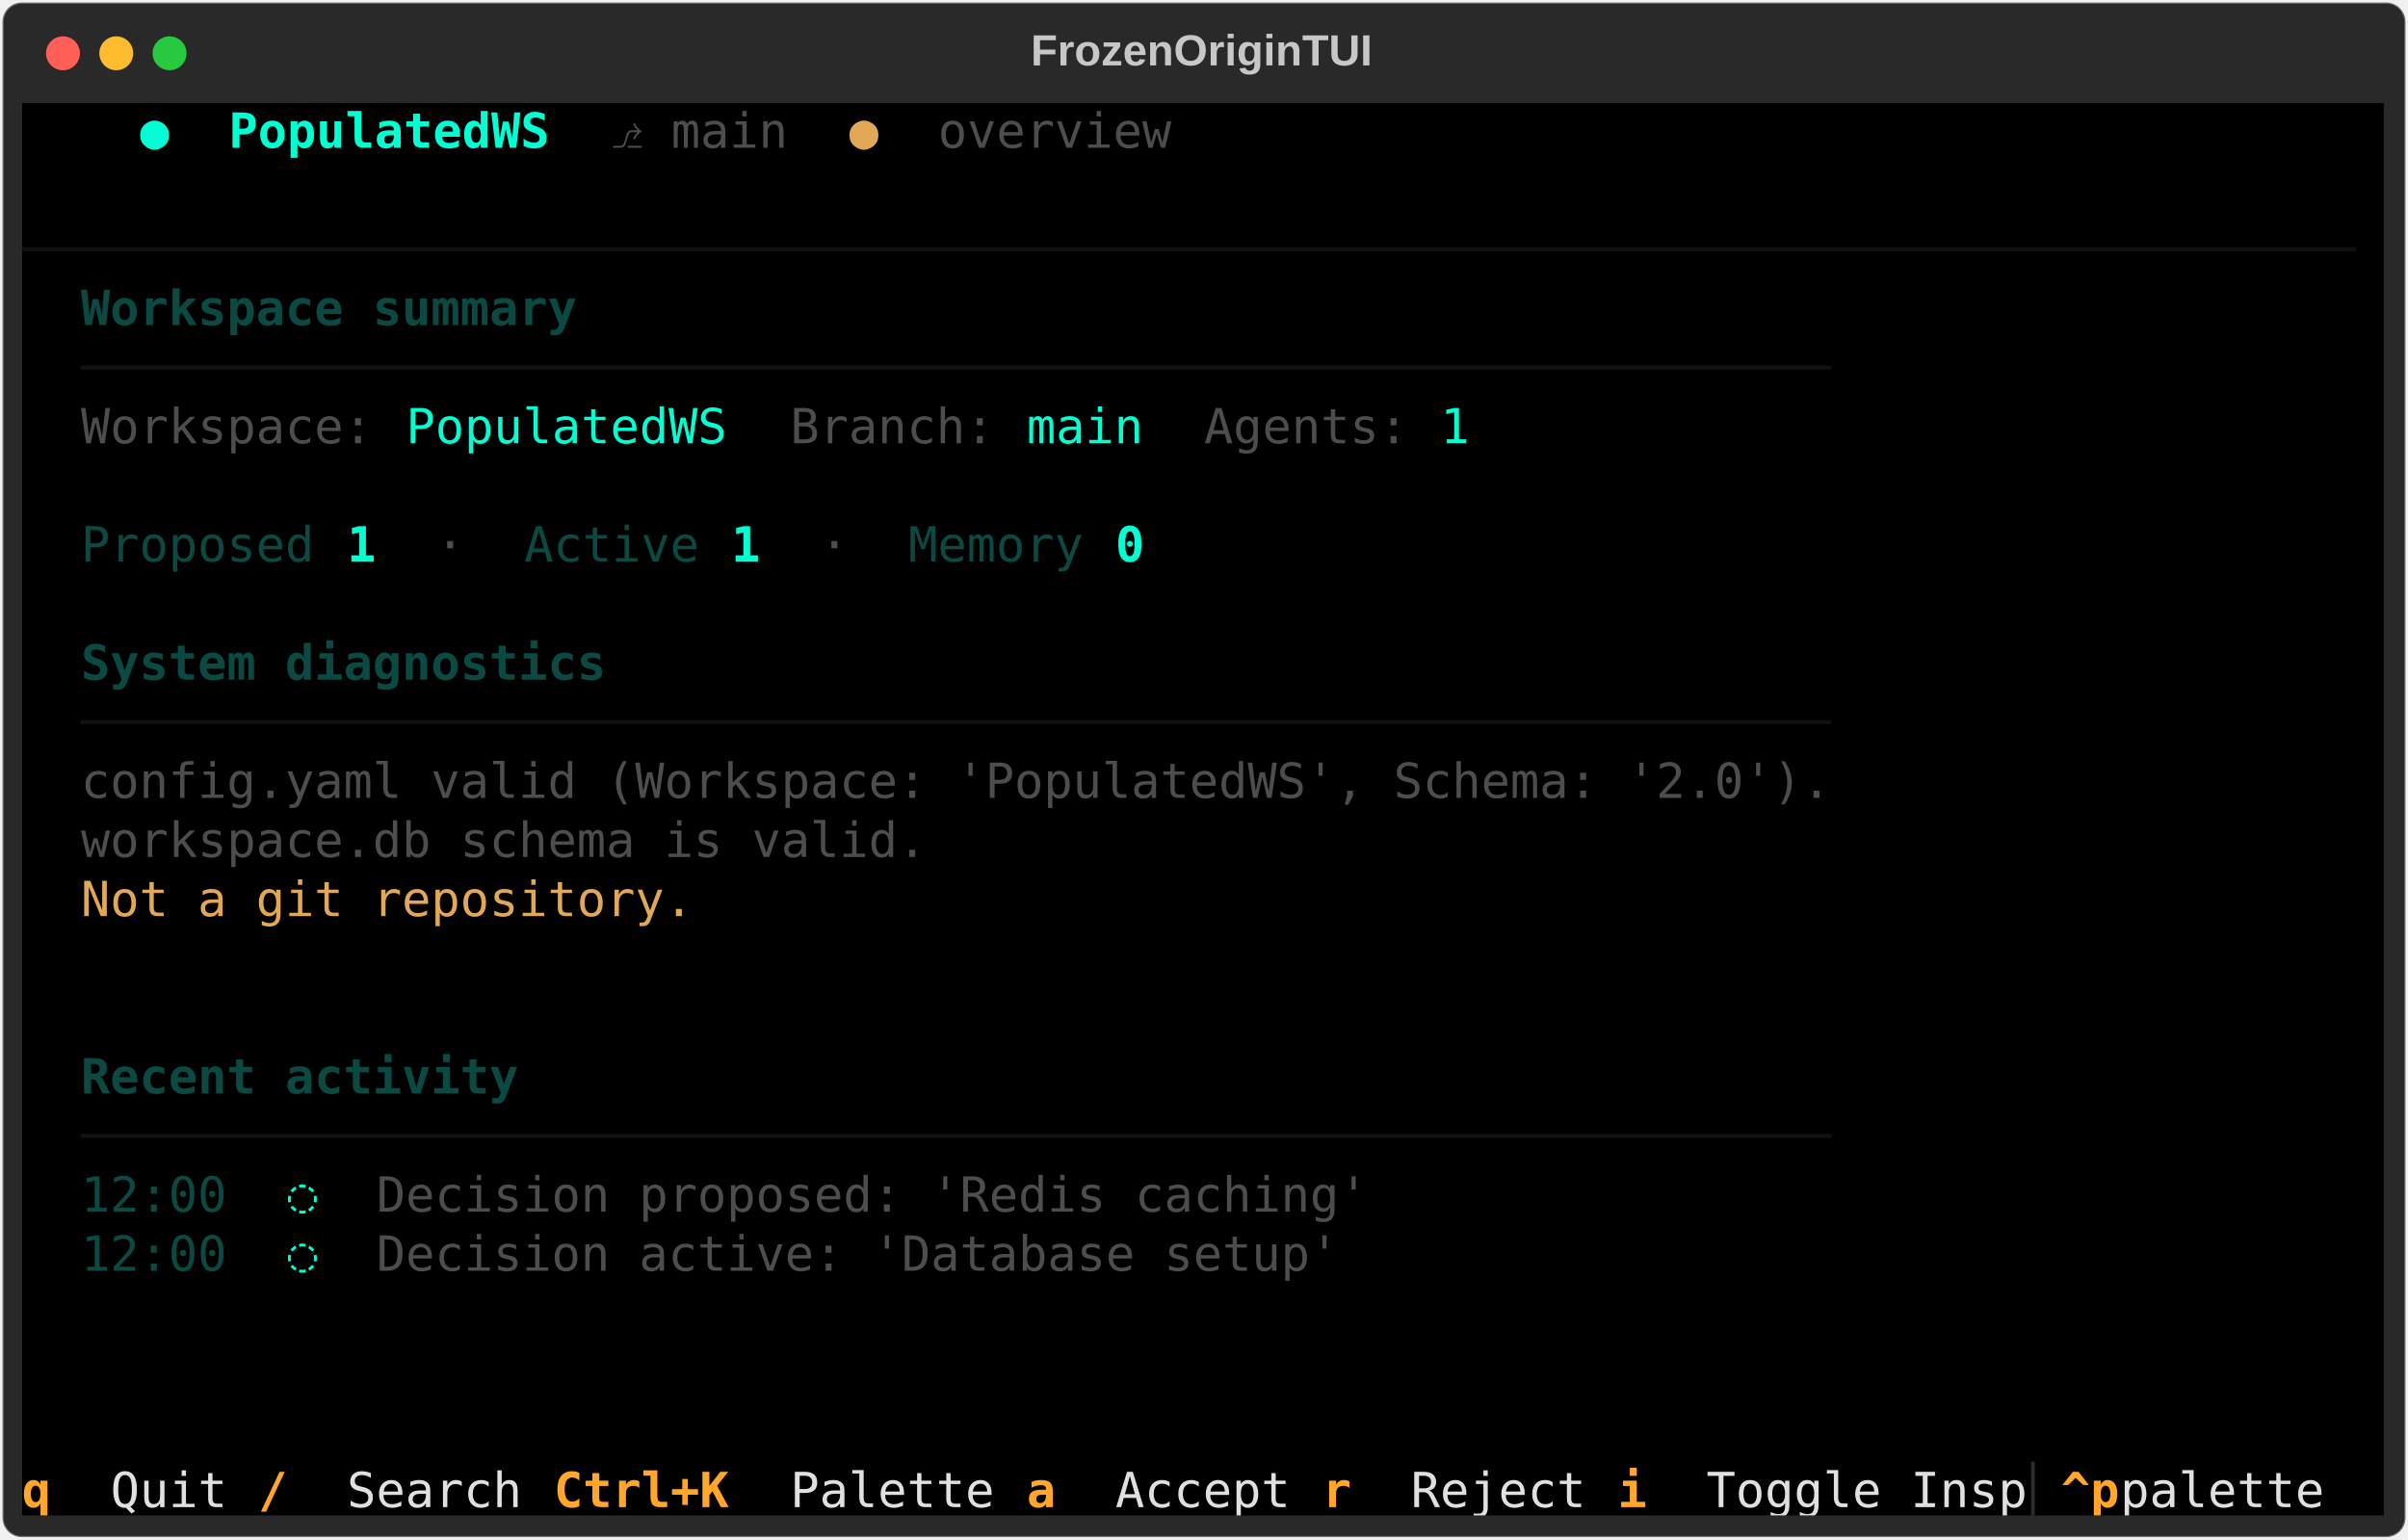
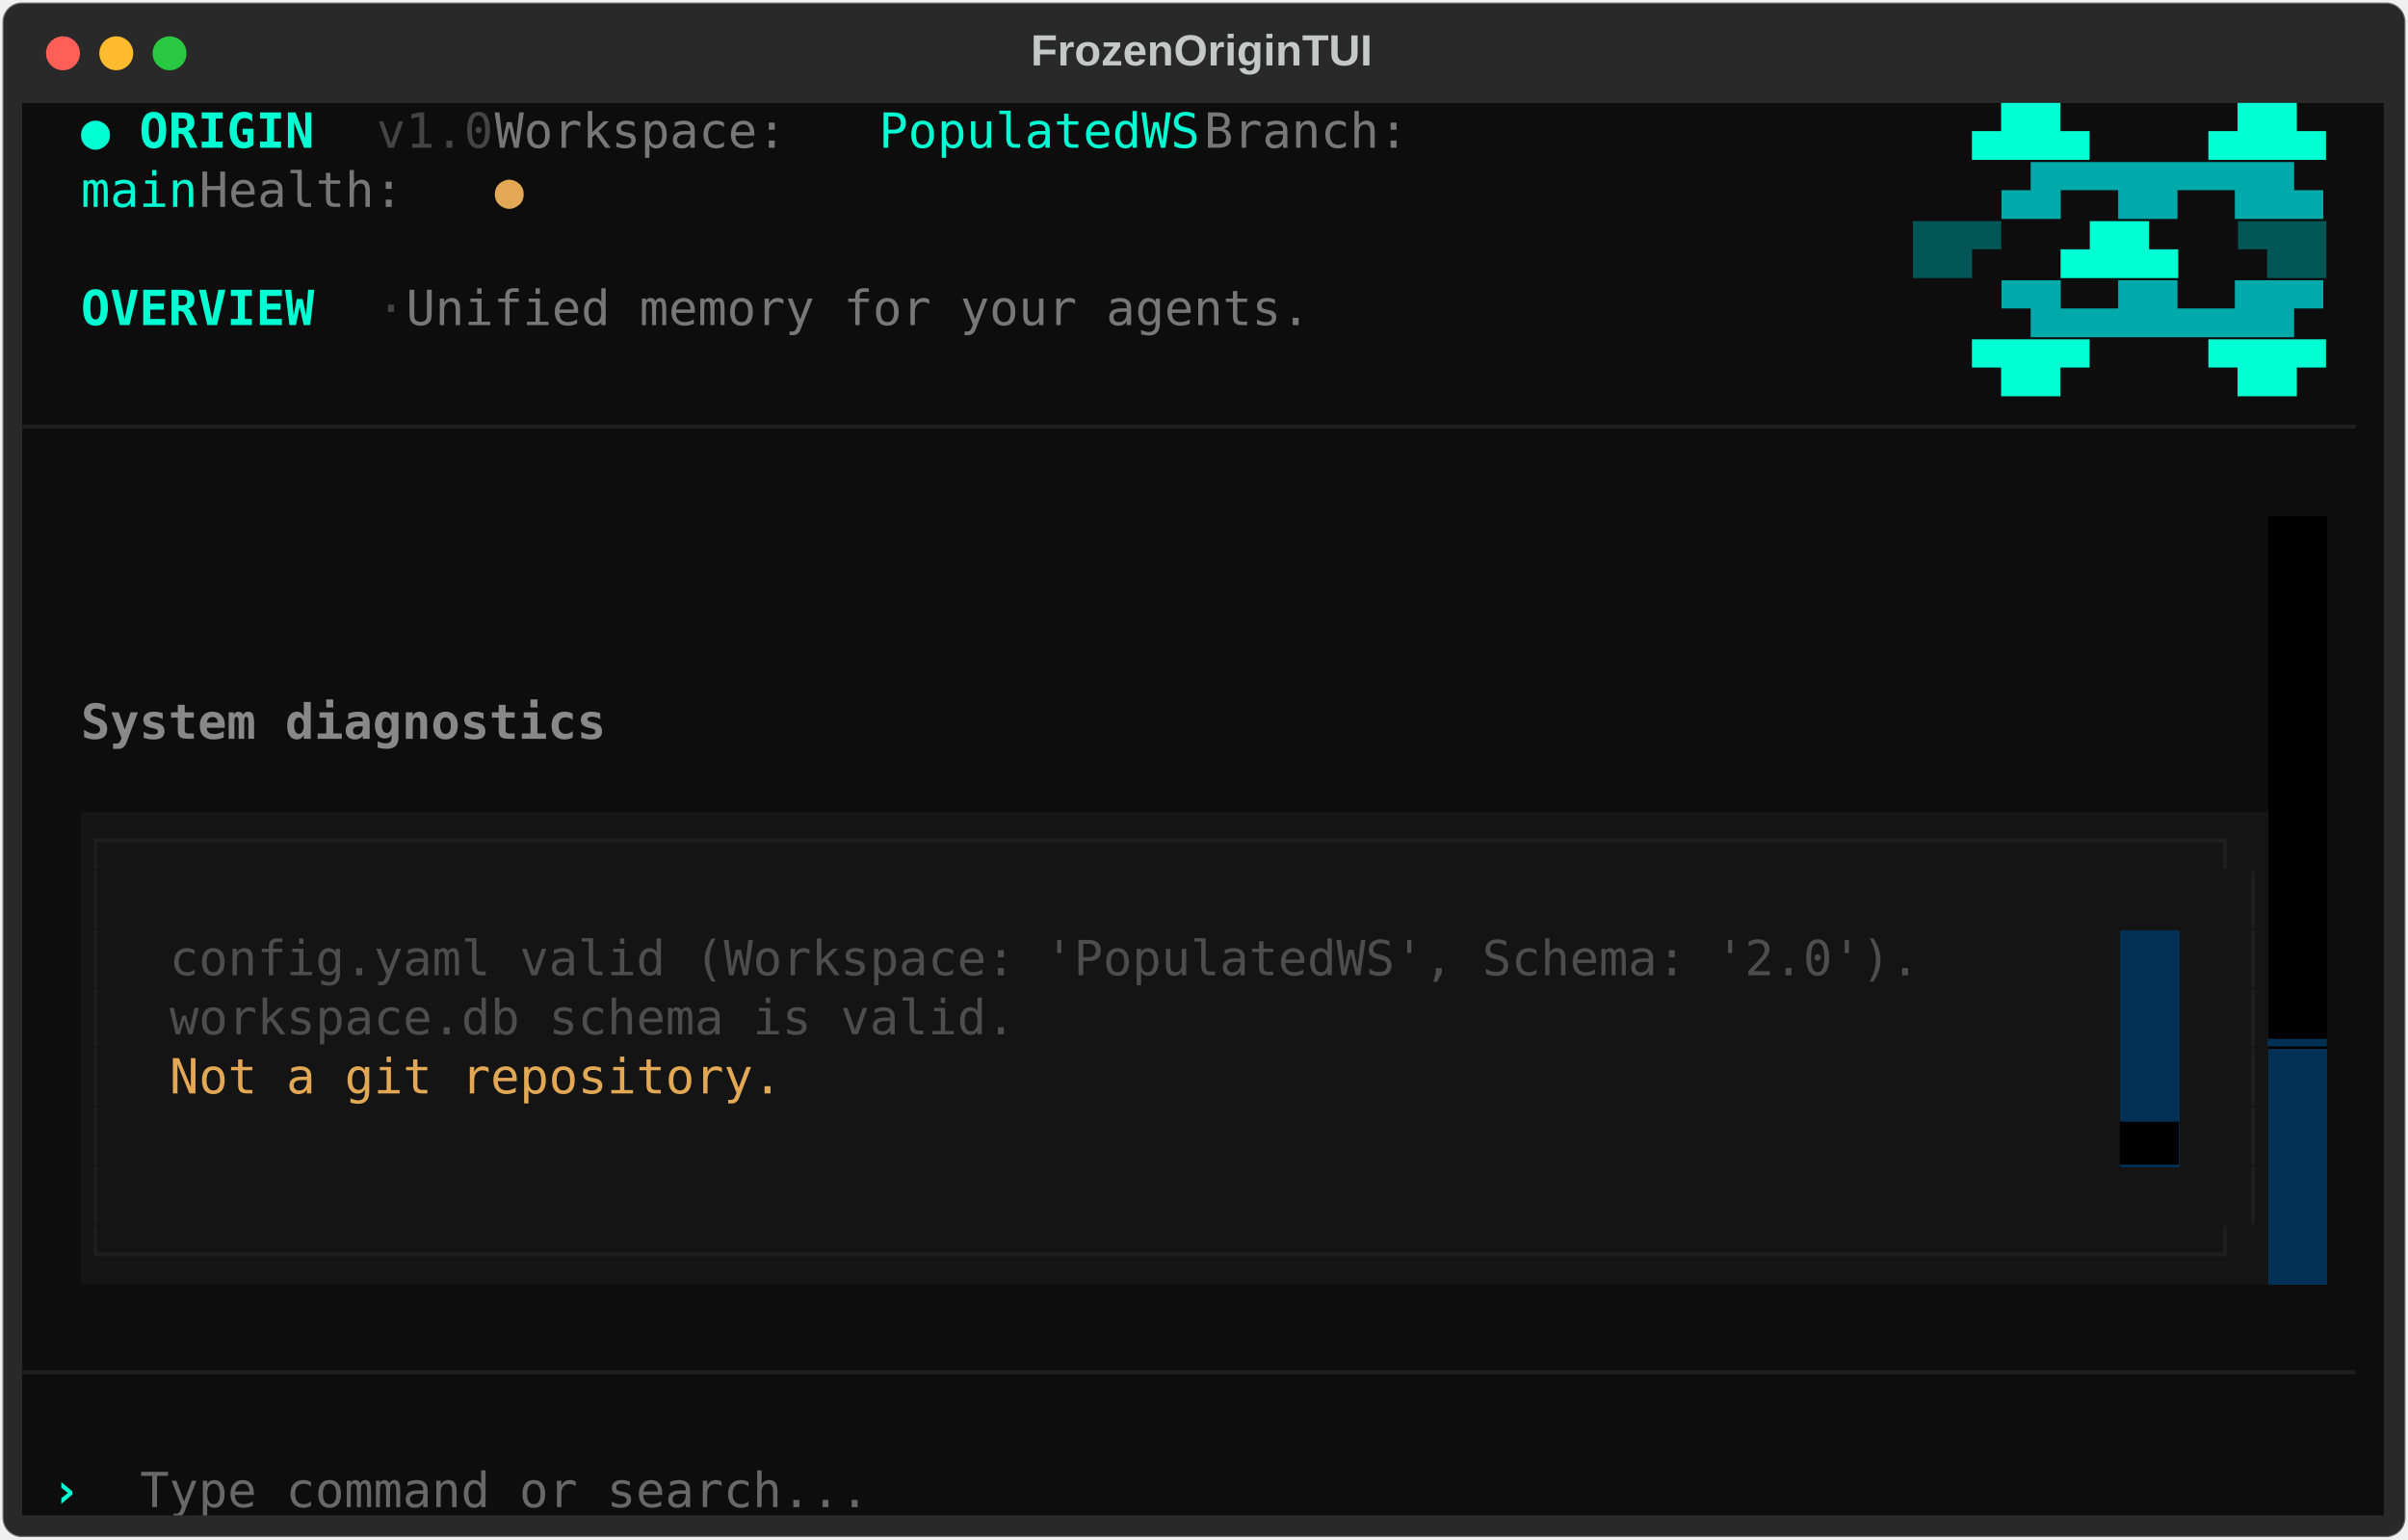
<svg xmlns="http://www.w3.org/2000/svg" class="rich-terminal" viewBox="0 0 994 635.6">
  <style>

    @font-face {
        font-family: "Fira Code";
        src: local("FiraCode-Regular"),
                url("https://cdnjs.cloudflare.com/ajax/libs/firacode/6.2.0/woff2/FiraCode-Regular.woff2") format("woff2"),
                url("https://cdnjs.cloudflare.com/ajax/libs/firacode/6.2.0/woff/FiraCode-Regular.woff") format("woff");
        font-style: normal;
        font-weight: 400;
    }
    @font-face {
        font-family: "Fira Code";
        src: local("FiraCode-Bold"),
                url("https://cdnjs.cloudflare.com/ajax/libs/firacode/6.2.0/woff2/FiraCode-Bold.woff2") format("woff2"),
                url("https://cdnjs.cloudflare.com/ajax/libs/firacode/6.2.0/woff/FiraCode-Bold.woff") format("woff");
        font-style: bold;
        font-weight: 700;
    }

    .terminal-matrix {
        font-family: Fira Code, monospace;
        font-size: 20px;
        line-height: 24.4px;
        font-variant-east-asian: full-width;
    }

    .terminal-title {
        font-size: 18px;
        font-weight: bold;
        font-family: arial;
    }

    .terminal-r1 { fill: #c5c8c6 }
- .terminal-r2 { fill: #4d4d4d }
- .terminal-r3 { fill: #00ffd2;font-weight: bold }
- .terminal-r4 { fill: #e2a855 }
- .terminal-r5 { fill: #111111 }
- .terminal-r6 { fill: #0a4a42;font-weight: bold }
- .terminal-r7 { fill: #e0e0e0 }
- .terminal-r8 { fill: #00ffd2 }
- .terminal-r9 { fill: #0a4a42 }
- .terminal-r10 { fill: #ffa62b;font-weight: bold }
- .terminal-r11 { fill: #2c2c2c }
+ .terminal-r2 { fill: #00ffd2;font-weight: bold }
+ .terminal-r3 { fill: #777777 }
+ .terminal-r4 { fill: #444444 }
+ .terminal-r5 { fill: #00ffd2 }
+ .terminal-r6 { fill: #e2a855 }
+ .terminal-r7 { fill: #00aaaa }
+ .terminal-r8 { fill: #005555 }
+ .terminal-r9 { fill: #1e1e1e }
+ .terminal-r10 { fill: #c0c0c0 }
+ .terminal-r11 { fill: #e0e0e0 }
+ .terminal-r12 { fill: #888888;font-weight: bold }
+ .terminal-r13 { fill: #4d4d4d }
+ .terminal-r14 { fill: #141414 }
+ .terminal-r15 { fill: #003054 }
+ .terminal-r16 { fill: #0d0d0d }
+ .terminal-r17 { fill: #000000 }
+ .terminal-r18 { fill: #686868 }
+ .terminal-r19 { fill: #ffffff }
    </style>
  <defs>
    <clipPath id="terminal-clip-terminal">
      <rect x="0" y="0" width="975.0" height="584.6" />
    </clipPath>
    <clipPath id="terminal-line-0">
      <rect x="0" y="1.5" width="976" height="24.65" />
    </clipPath>
    <clipPath id="terminal-line-1">
      <rect x="0" y="25.9" width="976" height="24.65" />
    </clipPath>
    <clipPath id="terminal-line-2">
      <rect x="0" y="50.3" width="976" height="24.65" />
    </clipPath>
    <clipPath id="terminal-line-3">
      <rect x="0" y="74.7" width="976" height="24.65" />
    </clipPath>
    <clipPath id="terminal-line-4">
      <rect x="0" y="99.1" width="976" height="24.65" />
    </clipPath>
    <clipPath id="terminal-line-5">
      <rect x="0" y="123.5" width="976" height="24.65" />
    </clipPath>
    <clipPath id="terminal-line-6">
      <rect x="0" y="147.9" width="976" height="24.65" />
    </clipPath>
    <clipPath id="terminal-line-7">
      <rect x="0" y="172.3" width="976" height="24.65" />
    </clipPath>
    <clipPath id="terminal-line-8">
      <rect x="0" y="196.7" width="976" height="24.65" />
    </clipPath>
    <clipPath id="terminal-line-9">
      <rect x="0" y="221.1" width="976" height="24.65" />
    </clipPath>
    <clipPath id="terminal-line-10">
      <rect x="0" y="245.5" width="976" height="24.65" />
    </clipPath>
    <clipPath id="terminal-line-11">
      <rect x="0" y="269.9" width="976" height="24.65" />
    </clipPath>
    <clipPath id="terminal-line-12">
      <rect x="0" y="294.3" width="976" height="24.65" />
    </clipPath>
    <clipPath id="terminal-line-13">
      <rect x="0" y="318.7" width="976" height="24.65" />
    </clipPath>
    <clipPath id="terminal-line-14">
      <rect x="0" y="343.1" width="976" height="24.65" />
    </clipPath>
    <clipPath id="terminal-line-15">
      <rect x="0" y="367.5" width="976" height="24.65" />
    </clipPath>
    <clipPath id="terminal-line-16">
      <rect x="0" y="391.9" width="976" height="24.65" />
    </clipPath>
    <clipPath id="terminal-line-17">
      <rect x="0" y="416.3" width="976" height="24.65" />
    </clipPath>
    <clipPath id="terminal-line-18">
      <rect x="0" y="440.7" width="976" height="24.65" />
    </clipPath>
    <clipPath id="terminal-line-19">
      <rect x="0" y="465.1" width="976" height="24.65" />
    </clipPath>
    <clipPath id="terminal-line-20">
      <rect x="0" y="489.5" width="976" height="24.65" />
    </clipPath>
    <clipPath id="terminal-line-21">
      <rect x="0" y="513.9" width="976" height="24.65" />
    </clipPath>
    <clipPath id="terminal-line-22">
      <rect x="0" y="538.3" width="976" height="24.65" />
    </clipPath>
  </defs>
  <rect fill="#292929" stroke="rgba(255,255,255,0.35)" stroke-width="1" x="1" y="1" width="992" height="633.6" rx="8" />
  <text class="terminal-title" fill="#c5c8c6" text-anchor="middle" x="496" y="27">FrozenOriginTUI</text>
  <g transform="translate(26,22)">
    <circle cx="0" cy="0" r="7" fill="#ff5f57" />
    <circle cx="22" cy="0" r="7" fill="#febc2e" />
    <circle cx="44" cy="0" r="7" fill="#28c840" />
  </g>
  <g transform="translate(9, 41)" clip-path="url(#terminal-clip-terminal)">
-     <rect fill="#000000" x="0" y="1.5" width="24.4" height="24.65" shape-rendering="crispEdges" />
-     <rect fill="#000000" x="24.4" y="1.5" width="24.4" height="24.65" shape-rendering="crispEdges" />
-     <rect fill="#000000" x="48.8" y="1.5" width="12.2" height="24.65" shape-rendering="crispEdges" />
-     <rect fill="#000000" x="61" y="1.5" width="24.4" height="24.65" shape-rendering="crispEdges" />
-     <rect fill="#000000" x="85.4" y="1.5" width="134.2" height="24.65" shape-rendering="crispEdges" />
-     <rect fill="#000000" x="219.6" y="1.5" width="24.4" height="24.65" shape-rendering="crispEdges" />
-     <rect fill="#000000" x="244" y="1.5" width="73.2" height="24.65" shape-rendering="crispEdges" />
-     <rect fill="#000000" x="317.2" y="1.5" width="24.4" height="24.65" shape-rendering="crispEdges" />
-     <rect fill="#000000" x="341.6" y="1.5" width="12.2" height="24.65" shape-rendering="crispEdges" />
-     <rect fill="#000000" x="353.8" y="1.5" width="24.4" height="24.65" shape-rendering="crispEdges" />
-     <rect fill="#000000" x="378.2" y="1.5" width="97.6" height="24.65" shape-rendering="crispEdges" />
-     <rect fill="#000000" x="475.8" y="1.5" width="500.2" height="24.65" shape-rendering="crispEdges" />
-     <rect fill="#000000" x="0" y="25.9" width="24.4" height="24.65" shape-rendering="crispEdges" />
-     <rect fill="#000000" x="24.4" y="25.9" width="927.2" height="24.65" shape-rendering="crispEdges" />
-     <rect fill="#000000" x="951.6" y="25.9" width="24.4" height="24.65" shape-rendering="crispEdges" />
-     <rect fill="#000000" x="0" y="50.3" width="976" height="24.65" shape-rendering="crispEdges" />
-     <rect fill="#000000" x="0" y="74.7" width="24.4" height="24.65" shape-rendering="crispEdges" />
-     <rect fill="#000000" x="24.4" y="74.7" width="207.4" height="24.65" shape-rendering="crispEdges" />
-     <rect fill="#000000" x="231.8" y="74.7" width="744.2" height="24.65" shape-rendering="crispEdges" />
-     <rect fill="#000000" x="0" y="99.1" width="24.4" height="24.65" shape-rendering="crispEdges" />
-     <rect fill="#000000" x="24.4" y="99.1" width="732" height="24.65" shape-rendering="crispEdges" />
-     <rect fill="#000000" x="756.4" y="99.1" width="219.6" height="24.65" shape-rendering="crispEdges" />
-     <rect fill="#000000" x="0" y="123.5" width="24.4" height="24.65" shape-rendering="crispEdges" />
-     <rect fill="#000000" x="24.4" y="123.5" width="122" height="24.65" shape-rendering="crispEdges" />
-     <rect fill="#000000" x="146.4" y="123.5" width="12.2" height="24.65" shape-rendering="crispEdges" />
-     <rect fill="#000000" x="158.6" y="123.5" width="134.2" height="24.65" shape-rendering="crispEdges" />
-     <rect fill="#000000" x="292.8" y="123.5" width="24.4" height="24.65" shape-rendering="crispEdges" />
-     <rect fill="#000000" x="317.2" y="123.5" width="85.4" height="24.65" shape-rendering="crispEdges" />
-     <rect fill="#000000" x="402.6" y="123.5" width="12.2" height="24.65" shape-rendering="crispEdges" />
-     <rect fill="#000000" x="414.8" y="123.5" width="48.8" height="24.65" shape-rendering="crispEdges" />
-     <rect fill="#000000" x="463.6" y="123.5" width="24.4" height="24.65" shape-rendering="crispEdges" />
-     <rect fill="#000000" x="488" y="123.5" width="85.4" height="24.65" shape-rendering="crispEdges" />
-     <rect fill="#000000" x="573.4" y="123.5" width="12.2" height="24.65" shape-rendering="crispEdges" />
-     <rect fill="#000000" x="585.6" y="123.5" width="12.2" height="24.65" shape-rendering="crispEdges" />
-     <rect fill="#000000" x="597.8" y="123.5" width="378.2" height="24.65" shape-rendering="crispEdges" />
-     <rect fill="#000000" x="0" y="147.9" width="976" height="24.65" shape-rendering="crispEdges" />
-     <rect fill="#000000" x="0" y="172.3" width="24.4" height="24.65" shape-rendering="crispEdges" />
-     <rect fill="#000000" x="24.4" y="172.3" width="97.6" height="24.65" shape-rendering="crispEdges" />
-     <rect fill="#000000" x="122" y="172.3" width="12.2" height="24.65" shape-rendering="crispEdges" />
-     <rect fill="#000000" x="134.2" y="172.3" width="12.2" height="24.65" shape-rendering="crispEdges" />
-     <rect fill="#000000" x="146.4" y="172.3" width="24.4" height="24.65" shape-rendering="crispEdges" />
-     <rect fill="#000000" x="170.8" y="172.3" width="12.2" height="24.65" shape-rendering="crispEdges" />
-     <rect fill="#000000" x="183" y="172.3" width="24.4" height="24.65" shape-rendering="crispEdges" />
-     <rect fill="#000000" x="207.4" y="172.3" width="73.2" height="24.65" shape-rendering="crispEdges" />
-     <rect fill="#000000" x="280.6" y="172.3" width="12.2" height="24.65" shape-rendering="crispEdges" />
-     <rect fill="#000000" x="292.8" y="172.3" width="12.2" height="24.65" shape-rendering="crispEdges" />
-     <rect fill="#000000" x="305" y="172.3" width="24.4" height="24.65" shape-rendering="crispEdges" />
-     <rect fill="#000000" x="329.4" y="172.3" width="12.2" height="24.65" shape-rendering="crispEdges" />
-     <rect fill="#000000" x="341.6" y="172.3" width="24.4" height="24.65" shape-rendering="crispEdges" />
-     <rect fill="#000000" x="366" y="172.3" width="73.2" height="24.65" shape-rendering="crispEdges" />
-     <rect fill="#000000" x="439.2" y="172.3" width="12.2" height="24.65" shape-rendering="crispEdges" />
-     <rect fill="#000000" x="451.4" y="172.3" width="12.2" height="24.65" shape-rendering="crispEdges" />
-     <rect fill="#000000" x="463.6" y="172.3" width="512.4" height="24.65" shape-rendering="crispEdges" />
-     <rect fill="#000000" x="0" y="196.7" width="976" height="24.65" shape-rendering="crispEdges" />
-     <rect fill="#000000" x="0" y="221.1" width="24.4" height="24.65" shape-rendering="crispEdges" />
-     <rect fill="#000000" x="24.4" y="221.1" width="219.6" height="24.65" shape-rendering="crispEdges" />
-     <rect fill="#000000" x="244" y="221.1" width="732" height="24.65" shape-rendering="crispEdges" />
-     <rect fill="#000000" x="0" y="245.5" width="24.4" height="24.65" shape-rendering="crispEdges" />
-     <rect fill="#000000" x="24.4" y="245.5" width="732" height="24.65" shape-rendering="crispEdges" />
-     <rect fill="#000000" x="756.4" y="245.5" width="219.6" height="24.65" shape-rendering="crispEdges" />
-     <rect fill="#000000" x="0" y="269.9" width="24.4" height="24.65" shape-rendering="crispEdges" />
-     <rect fill="#000000" x="24.4" y="269.9" width="744.2" height="24.65" shape-rendering="crispEdges" />
-     <rect fill="#000000" x="768.6" y="269.9" width="207.4" height="24.65" shape-rendering="crispEdges" />
-     <rect fill="#000000" x="0" y="294.3" width="24.4" height="24.65" shape-rendering="crispEdges" />
-     <rect fill="#000000" x="24.4" y="294.3" width="366" height="24.65" shape-rendering="crispEdges" />
-     <rect fill="#000000" x="390.4" y="294.3" width="585.6" height="24.65" shape-rendering="crispEdges" />
-     <rect fill="#000000" x="0" y="318.7" width="24.4" height="24.65" shape-rendering="crispEdges" />
-     <rect fill="#000000" x="24.4" y="318.7" width="268.4" height="24.65" shape-rendering="crispEdges" />
-     <rect fill="#000000" x="292.8" y="318.7" width="683.2" height="24.65" shape-rendering="crispEdges" />
-     <rect fill="#000000" x="0" y="343.1" width="24.4" height="24.65" shape-rendering="crispEdges" />
-     <rect fill="#000000" x="24.4" y="343.1" width="0" height="24.65" shape-rendering="crispEdges" />
-     <rect fill="#000000" x="24.4" y="343.1" width="951.6" height="24.65" shape-rendering="crispEdges" />
-     <rect fill="#000000" x="0" y="367.5" width="976" height="24.65" shape-rendering="crispEdges" />
-     <rect fill="#000000" x="0" y="391.9" width="24.4" height="24.65" shape-rendering="crispEdges" />
-     <rect fill="#000000" x="24.4" y="391.9" width="183" height="24.65" shape-rendering="crispEdges" />
-     <rect fill="#000000" x="207.4" y="391.9" width="768.6" height="24.65" shape-rendering="crispEdges" />
-     <rect fill="#000000" x="0" y="416.3" width="24.4" height="24.65" shape-rendering="crispEdges" />
-     <rect fill="#000000" x="24.4" y="416.3" width="732" height="24.65" shape-rendering="crispEdges" />
-     <rect fill="#000000" x="756.4" y="416.3" width="219.6" height="24.65" shape-rendering="crispEdges" />
-     <rect fill="#000000" x="0" y="440.7" width="24.4" height="24.65" shape-rendering="crispEdges" />
-     <rect fill="#000000" x="24.4" y="440.7" width="61" height="24.65" shape-rendering="crispEdges" />
-     <rect fill="#000000" x="85.4" y="440.7" width="24.4" height="24.65" shape-rendering="crispEdges" />
-     <rect fill="#000000" x="109.8" y="440.7" width="12.2" height="24.65" shape-rendering="crispEdges" />
-     <rect fill="#000000" x="122" y="440.7" width="24.4" height="24.65" shape-rendering="crispEdges" />
-     <rect fill="#000000" x="146.4" y="440.7" width="414.8" height="24.65" shape-rendering="crispEdges" />
-     <rect fill="#000000" x="561.2" y="440.7" width="414.8" height="24.65" shape-rendering="crispEdges" />
-     <rect fill="#000000" x="0" y="465.1" width="24.4" height="24.65" shape-rendering="crispEdges" />
-     <rect fill="#000000" x="24.4" y="465.1" width="61" height="24.65" shape-rendering="crispEdges" />
-     <rect fill="#000000" x="85.4" y="465.1" width="24.4" height="24.65" shape-rendering="crispEdges" />
-     <rect fill="#000000" x="109.8" y="465.1" width="12.2" height="24.65" shape-rendering="crispEdges" />
-     <rect fill="#000000" x="122" y="465.1" width="24.4" height="24.65" shape-rendering="crispEdges" />
-     <rect fill="#000000" x="146.4" y="465.1" width="402.6" height="24.65" shape-rendering="crispEdges" />
-     <rect fill="#000000" x="549" y="465.1" width="427" height="24.65" shape-rendering="crispEdges" />
-     <rect fill="#000000" x="0" y="489.5" width="976" height="24.65" shape-rendering="crispEdges" />
-     <rect fill="#000000" x="0" y="513.9" width="976" height="24.65" shape-rendering="crispEdges" />
-     <rect fill="#000000" x="0" y="538.3" width="976" height="24.65" shape-rendering="crispEdges" />
-     <rect fill="#000000" x="0" y="562.7" width="36.6" height="24.65" shape-rendering="crispEdges" />
-     <rect fill="#000000" x="36.6" y="562.7" width="61" height="24.65" shape-rendering="crispEdges" />
-     <rect fill="#000000" x="97.6" y="562.7" width="36.6" height="24.65" shape-rendering="crispEdges" />
-     <rect fill="#000000" x="134.2" y="562.7" width="85.4" height="24.65" shape-rendering="crispEdges" />
-     <rect fill="#000000" x="219.6" y="562.7" width="97.6" height="24.65" shape-rendering="crispEdges" />
-     <rect fill="#000000" x="317.2" y="562.7" width="97.6" height="24.65" shape-rendering="crispEdges" />
-     <rect fill="#000000" x="414.8" y="562.7" width="36.6" height="24.65" shape-rendering="crispEdges" />
-     <rect fill="#000000" x="451.4" y="562.7" width="85.4" height="24.65" shape-rendering="crispEdges" />
-     <rect fill="#000000" x="536.8" y="562.7" width="36.6" height="24.65" shape-rendering="crispEdges" />
-     <rect fill="#000000" x="573.4" y="562.7" width="85.4" height="24.65" shape-rendering="crispEdges" />
-     <rect fill="#000000" x="658.8" y="562.7" width="36.6" height="24.65" shape-rendering="crispEdges" />
-     <rect fill="#000000" x="695.4" y="562.7" width="134.2" height="24.65" shape-rendering="crispEdges" />
-     <rect fill="#000000" x="829.6" y="562.7" width="12.2" height="24.65" shape-rendering="crispEdges" />
-     <rect fill="#000000" x="841.8" y="562.7" width="24.4" height="24.65" shape-rendering="crispEdges" />
-     <rect fill="#000000" x="866.2" y="562.7" width="97.6" height="24.65" shape-rendering="crispEdges" />
-     <rect fill="#000000" x="963.8" y="562.7" width="12.2" height="24.65" shape-rendering="crispEdges" />
+     <rect fill="#0d0d0d" x="0" y="1.5" width="24.4" height="24.65" shape-rendering="crispEdges" />
+     <rect fill="#0d0d0d" x="24.4" y="1.5" width="97.6" height="24.65" shape-rendering="crispEdges" />
+     <rect fill="#0d0d0d" x="122" y="1.5" width="24.4" height="24.65" shape-rendering="crispEdges" />
+     <rect fill="#0d0d0d" x="146.4" y="1.5" width="48.8" height="24.65" shape-rendering="crispEdges" />
+     <rect fill="#0d0d0d" x="195.2" y="1.5" width="158.6" height="24.65" shape-rendering="crispEdges" />
+     <rect fill="#0d0d0d" x="353.8" y="1.5" width="134.2" height="24.65" shape-rendering="crispEdges" />
+     <rect fill="#0d0d0d" x="488" y="1.5" width="317.2" height="24.65" shape-rendering="crispEdges" />
+     <rect fill="#0d0d0d" x="805.2" y="1.5" width="48.8" height="24.65" shape-rendering="crispEdges" />
+     <rect fill="#0d0d0d" x="854" y="1.5" width="48.8" height="24.65" shape-rendering="crispEdges" />
+     <rect fill="#0d0d0d" x="902.8" y="1.5" width="48.8" height="24.65" shape-rendering="crispEdges" />
+     <rect fill="#0d0d0d" x="951.6" y="1.5" width="24.4" height="24.65" shape-rendering="crispEdges" />
+     <rect fill="#0d0d0d" x="0" y="25.9" width="24.4" height="24.65" shape-rendering="crispEdges" />
+     <rect fill="#0d0d0d" x="24.4" y="25.9" width="48.8" height="24.65" shape-rendering="crispEdges" />
+     <rect fill="#0d0d0d" x="73.2" y="25.9" width="122" height="24.65" shape-rendering="crispEdges" />
+     <rect fill="#0d0d0d" x="195.2" y="25.9" width="12.2" height="24.65" shape-rendering="crispEdges" />
+     <rect fill="#0d0d0d" x="207.4" y="25.9" width="610" height="24.65" shape-rendering="crispEdges" />
+     <rect fill="#0d0d0d" x="817.4" y="25.9" width="134.2" height="24.65" shape-rendering="crispEdges" />
+     <rect fill="#0d0d0d" x="951.6" y="25.9" width="24.4" height="24.65" shape-rendering="crispEdges" />
+     <rect fill="#0d0d0d" x="0" y="50.3" width="24.4" height="24.65" shape-rendering="crispEdges" />
+     <rect fill="#0d0d0d" x="24.4" y="50.3" width="756.4" height="24.65" shape-rendering="crispEdges" />
+     <rect fill="#0d0d0d" x="780.8" y="50.3" width="36.6" height="24.65" shape-rendering="crispEdges" />
+     <rect fill="#0d0d0d" x="817.4" y="50.3" width="24.4" height="24.65" shape-rendering="crispEdges" />
+     <rect fill="#0d0d0d" x="841.8" y="50.3" width="48.8" height="24.65" shape-rendering="crispEdges" />
+     <rect fill="#0d0d0d" x="890.6" y="50.3" width="24.4" height="24.65" shape-rendering="crispEdges" />
+     <rect fill="#0d0d0d" x="915" y="50.3" width="36.6" height="24.65" shape-rendering="crispEdges" />
+     <rect fill="#0d0d0d" x="951.6" y="50.3" width="24.4" height="24.65" shape-rendering="crispEdges" />
+     <rect fill="#0d0d0d" x="0" y="74.7" width="24.4" height="24.65" shape-rendering="crispEdges" />
+     <rect fill="#0d0d0d" x="24.4" y="74.7" width="97.6" height="24.65" shape-rendering="crispEdges" />
+     <rect fill="#0d0d0d" x="122" y="74.7" width="24.4" height="24.65" shape-rendering="crispEdges" />
+     <rect fill="#0d0d0d" x="146.4" y="74.7" width="12.2" height="24.65" shape-rendering="crispEdges" />
+     <rect fill="#0d0d0d" x="158.6" y="74.7" width="658.8" height="24.65" shape-rendering="crispEdges" />
+     <rect fill="#0d0d0d" x="817.4" y="74.7" width="134.2" height="24.65" shape-rendering="crispEdges" />
+     <rect fill="#0d0d0d" x="951.6" y="74.7" width="24.4" height="24.65" shape-rendering="crispEdges" />
+     <rect fill="#0d0d0d" x="0" y="99.1" width="24.4" height="24.65" shape-rendering="crispEdges" />
+     <rect fill="#0d0d0d" x="24.4" y="99.1" width="780.8" height="24.65" shape-rendering="crispEdges" />
+     <rect fill="#0d0d0d" x="805.2" y="99.1" width="48.8" height="24.65" shape-rendering="crispEdges" />
+     <rect fill="#0d0d0d" x="854" y="99.1" width="48.8" height="24.65" shape-rendering="crispEdges" />
+     <rect fill="#0d0d0d" x="902.8" y="99.1" width="48.8" height="24.65" shape-rendering="crispEdges" />
+     <rect fill="#0d0d0d" x="951.6" y="99.1" width="24.4" height="24.65" shape-rendering="crispEdges" />
+     <rect fill="#0d0d0d" x="0" y="123.5" width="976" height="24.65" shape-rendering="crispEdges" />
+     <rect fill="#0d0d0d" x="0" y="147.9" width="976" height="24.65" shape-rendering="crispEdges" />
+     <rect fill="#0d0d0d" x="0" y="172.3" width="24.4" height="24.65" shape-rendering="crispEdges" />
+     <rect fill="#0d0d0d" x="24.4" y="172.3" width="0" height="24.65" shape-rendering="crispEdges" />
+     <rect fill="#0d0d0d" x="24.4" y="172.3" width="902.8" height="24.65" shape-rendering="crispEdges" />
+     <rect fill="#000000" x="927.2" y="172.3" width="24.4" height="24.65" shape-rendering="crispEdges" />
+     <rect fill="#0d0d0d" x="951.6" y="172.3" width="24.4" height="24.65" shape-rendering="crispEdges" />
+     <rect fill="#0d0d0d" x="0" y="196.7" width="927.2" height="24.65" shape-rendering="crispEdges" />
+     <rect fill="#000000" x="927.2" y="196.7" width="24.4" height="24.65" shape-rendering="crispEdges" />
+     <rect fill="#0d0d0d" x="951.6" y="196.7" width="24.4" height="24.65" shape-rendering="crispEdges" />
+     <rect fill="#0d0d0d" x="0" y="221.1" width="927.2" height="24.65" shape-rendering="crispEdges" />
+     <rect fill="#000000" x="927.2" y="221.1" width="24.4" height="24.65" shape-rendering="crispEdges" />
+     <rect fill="#0d0d0d" x="951.6" y="221.1" width="24.4" height="24.65" shape-rendering="crispEdges" />
+     <rect fill="#0d0d0d" x="0" y="245.5" width="24.4" height="24.65" shape-rendering="crispEdges" />
+     <rect fill="#0d0d0d" x="24.4" y="245.5" width="219.6" height="24.65" shape-rendering="crispEdges" />
+     <rect fill="#0d0d0d" x="244" y="245.5" width="683.2" height="24.65" shape-rendering="crispEdges" />
+     <rect fill="#000000" x="927.2" y="245.5" width="24.4" height="24.65" shape-rendering="crispEdges" />
+     <rect fill="#0d0d0d" x="951.6" y="245.5" width="24.4" height="24.65" shape-rendering="crispEdges" />
+     <rect fill="#0d0d0d" x="0" y="269.9" width="927.2" height="24.65" shape-rendering="crispEdges" />
+     <rect fill="#000000" x="927.2" y="269.9" width="24.4" height="24.65" shape-rendering="crispEdges" />
+     <rect fill="#0d0d0d" x="951.6" y="269.9" width="24.4" height="24.65" shape-rendering="crispEdges" />
+     <rect fill="#0d0d0d" x="0" y="294.3" width="24.4" height="24.65" shape-rendering="crispEdges" />
+     <rect fill="#141414" x="24.4" y="294.3" width="902.8" height="24.65" shape-rendering="crispEdges" />
+     <rect fill="#000000" x="927.2" y="294.3" width="24.4" height="24.65" shape-rendering="crispEdges" />
+     <rect fill="#0d0d0d" x="951.6" y="294.3" width="24.4" height="24.65" shape-rendering="crispEdges" />
+     <rect fill="#0d0d0d" x="0" y="318.7" width="24.4" height="24.65" shape-rendering="crispEdges" />
+     <rect fill="#141414" x="24.4" y="318.7" width="12.2" height="24.65" shape-rendering="crispEdges" />
+     <rect fill="#141414" x="36.6" y="318.7" width="878.4" height="24.65" shape-rendering="crispEdges" />
+     <rect fill="#141414" x="915" y="318.7" width="12.2" height="24.65" shape-rendering="crispEdges" />
+     <rect fill="#000000" x="927.2" y="318.7" width="24.4" height="24.65" shape-rendering="crispEdges" />
+     <rect fill="#0d0d0d" x="951.6" y="318.7" width="24.4" height="24.65" shape-rendering="crispEdges" />
+     <rect fill="#0d0d0d" x="0" y="343.1" width="24.4" height="24.65" shape-rendering="crispEdges" />
+     <rect fill="#141414" x="24.4" y="343.1" width="12.2" height="24.65" shape-rendering="crispEdges" />
+     <rect fill="#141414" x="36.6" y="343.1" width="24.4" height="24.65" shape-rendering="crispEdges" />
+     <rect fill="#141414" x="61" y="343.1" width="744.2" height="24.65" shape-rendering="crispEdges" />
+     <rect fill="#141414" x="805.2" y="343.1" width="61" height="24.65" shape-rendering="crispEdges" />
+     <rect fill="#003054" x="866.2" y="343.1" width="24.4" height="24.65" shape-rendering="crispEdges" />
+     <rect fill="#141414" x="890.6" y="343.1" width="24.4" height="24.65" shape-rendering="crispEdges" />
+     <rect fill="#141414" x="915" y="343.1" width="12.2" height="24.65" shape-rendering="crispEdges" />
+     <rect fill="#000000" x="927.2" y="343.1" width="24.4" height="24.65" shape-rendering="crispEdges" />
+     <rect fill="#0d0d0d" x="951.6" y="343.1" width="24.4" height="24.65" shape-rendering="crispEdges" />
+     <rect fill="#0d0d0d" x="0" y="367.5" width="24.4" height="24.65" shape-rendering="crispEdges" />
+     <rect fill="#141414" x="24.4" y="367.5" width="12.2" height="24.65" shape-rendering="crispEdges" />
+     <rect fill="#141414" x="36.6" y="367.5" width="24.4" height="24.65" shape-rendering="crispEdges" />
+     <rect fill="#141414" x="61" y="367.5" width="366" height="24.65" shape-rendering="crispEdges" />
+     <rect fill="#141414" x="427" y="367.5" width="439.2" height="24.65" shape-rendering="crispEdges" />
+     <rect fill="#003054" x="866.2" y="367.5" width="24.4" height="24.65" shape-rendering="crispEdges" />
+     <rect fill="#141414" x="890.6" y="367.5" width="24.4" height="24.65" shape-rendering="crispEdges" />
+     <rect fill="#141414" x="915" y="367.5" width="12.2" height="24.65" shape-rendering="crispEdges" />
+     <rect fill="#000000" x="927.2" y="367.5" width="24.4" height="24.65" shape-rendering="crispEdges" />
+     <rect fill="#0d0d0d" x="951.6" y="367.5" width="24.4" height="24.65" shape-rendering="crispEdges" />
+     <rect fill="#0d0d0d" x="0" y="391.9" width="24.4" height="24.65" shape-rendering="crispEdges" />
+     <rect fill="#141414" x="24.4" y="391.9" width="12.2" height="24.65" shape-rendering="crispEdges" />
+     <rect fill="#141414" x="36.6" y="391.9" width="24.4" height="24.65" shape-rendering="crispEdges" />
+     <rect fill="#141414" x="61" y="391.9" width="268.4" height="24.65" shape-rendering="crispEdges" />
+     <rect fill="#141414" x="329.4" y="391.9" width="536.8" height="24.65" shape-rendering="crispEdges" />
+     <rect fill="#003054" x="866.2" y="391.9" width="24.4" height="24.65" shape-rendering="crispEdges" />
+     <rect fill="#141414" x="890.6" y="391.9" width="24.4" height="24.65" shape-rendering="crispEdges" />
+     <rect fill="#141414" x="915" y="391.9" width="12.2" height="24.65" shape-rendering="crispEdges" />
+     <rect fill="#003054" x="927.2" y="391.9" width="24.4" height="24.65" shape-rendering="crispEdges" />
+     <rect fill="#0d0d0d" x="951.6" y="391.9" width="24.4" height="24.65" shape-rendering="crispEdges" />
+     <rect fill="#0d0d0d" x="0" y="416.3" width="24.4" height="24.65" shape-rendering="crispEdges" />
+     <rect fill="#141414" x="24.4" y="416.3" width="12.2" height="24.65" shape-rendering="crispEdges" />
+     <rect fill="#141414" x="36.6" y="416.3" width="24.4" height="24.65" shape-rendering="crispEdges" />
+     <rect fill="#141414" x="61" y="416.3" width="0" height="24.65" shape-rendering="crispEdges" />
+     <rect fill="#141414" x="61" y="416.3" width="805.2" height="24.65" shape-rendering="crispEdges" />
+     <rect fill="#003054" x="866.2" y="416.3" width="24.4" height="24.65" shape-rendering="crispEdges" />
+     <rect fill="#141414" x="890.6" y="416.3" width="24.4" height="24.65" shape-rendering="crispEdges" />
+     <rect fill="#141414" x="915" y="416.3" width="12.2" height="24.65" shape-rendering="crispEdges" />
+     <rect fill="#003054" x="927.2" y="416.3" width="24.4" height="24.65" shape-rendering="crispEdges" />
+     <rect fill="#0d0d0d" x="951.6" y="416.3" width="24.4" height="24.65" shape-rendering="crispEdges" />
+     <rect fill="#0d0d0d" x="0" y="440.7" width="24.4" height="24.65" shape-rendering="crispEdges" />
+     <rect fill="#141414" x="24.4" y="440.7" width="12.2" height="24.65" shape-rendering="crispEdges" />
+     <rect fill="#141414" x="36.6" y="440.7" width="878.4" height="24.65" shape-rendering="crispEdges" />
+     <rect fill="#141414" x="915" y="440.7" width="12.2" height="24.65" shape-rendering="crispEdges" />
+     <rect fill="#003054" x="927.2" y="440.7" width="24.4" height="24.65" shape-rendering="crispEdges" />
+     <rect fill="#0d0d0d" x="951.6" y="440.7" width="24.4" height="24.65" shape-rendering="crispEdges" />
+     <rect fill="#0d0d0d" x="0" y="465.1" width="24.4" height="24.65" shape-rendering="crispEdges" />
+     <rect fill="#141414" x="24.4" y="465.1" width="902.8" height="24.65" shape-rendering="crispEdges" />
+     <rect fill="#003054" x="927.2" y="465.1" width="24.4" height="24.65" shape-rendering="crispEdges" />
+     <rect fill="#0d0d0d" x="951.6" y="465.1" width="24.4" height="24.65" shape-rendering="crispEdges" />
+     <rect fill="#0d0d0d" x="0" y="489.5" width="976" height="24.65" shape-rendering="crispEdges" />
+     <rect fill="#0d0d0d" x="0" y="513.9" width="976" height="24.65" shape-rendering="crispEdges" />
+     <rect fill="#0d0d0d" x="0" y="538.3" width="976" height="24.65" shape-rendering="crispEdges" />
+     <rect fill="#0d0d0d" x="0" y="562.7" width="12.2" height="24.65" shape-rendering="crispEdges" />
+     <rect fill="#0d0d0d" x="12.2" y="562.7" width="36.6" height="24.65" shape-rendering="crispEdges" />
+     <rect fill="#0d0d0d" x="48.8" y="562.7" width="305" height="24.65" shape-rendering="crispEdges" />
+     <rect fill="#0d0d0d" x="353.8" y="562.7" width="610" height="24.65" shape-rendering="crispEdges" />
+     <rect fill="#0d0d0d" x="963.8" y="562.7" width="12.2" height="24.65" shape-rendering="crispEdges" />
    <g class="terminal-matrix">
-       <text class="terminal-r3" x="48.8" y="20" textLength="12.2" clip-path="url(#terminal-line-0)">●</text>
-       <text class="terminal-r3" x="85.4" y="20" textLength="134.2" clip-path="url(#terminal-line-0)">PopulatedWS</text>
-       <text class="terminal-r2" x="244" y="20" textLength="73.2" clip-path="url(#terminal-line-0)">⎇ main</text>
-       <text class="terminal-r4" x="341.6" y="20" textLength="12.2" clip-path="url(#terminal-line-0)">●</text>
-       <text class="terminal-r2" x="378.2" y="20" textLength="97.6" clip-path="url(#terminal-line-0)">overview</text>
+       <text class="terminal-r2" x="24.4" y="20" textLength="97.6" clip-path="url(#terminal-line-0)">● ORIGIN</text>
+       <text class="terminal-r4" x="146.4" y="20" textLength="48.8" clip-path="url(#terminal-line-0)">v1.0</text>
+       <text class="terminal-r3" x="195.2" y="20" textLength="158.6" clip-path="url(#terminal-line-0)">  Workspace: </text>
+       <text class="terminal-r5" x="353.8" y="20" textLength="134.2" clip-path="url(#terminal-line-0)">PopulatedWS</text>
+       <text class="terminal-r3" x="488" y="20" textLength="317.2" clip-path="url(#terminal-line-0)">  Branch:                 </text>
+       <text class="terminal-r5" x="805.2" y="20" textLength="48.8" clip-path="url(#terminal-line-0)">▄██▄</text>
+       <text class="terminal-r5" x="902.8" y="20" textLength="48.8" clip-path="url(#terminal-line-0)">▄██▄</text>
      <text class="terminal-r1" x="976" y="20" textLength="12.2" clip-path="url(#terminal-line-0)">
</text>
+       <text class="terminal-r5" x="24.4" y="44.4" textLength="48.8" clip-path="url(#terminal-line-1)">main</text>
+       <text class="terminal-r3" x="73.2" y="44.4" textLength="122" clip-path="url(#terminal-line-1)">  Health: </text>
+       <text class="terminal-r6" x="195.2" y="44.4" textLength="12.2" clip-path="url(#terminal-line-1)">●</text>
+       <text class="terminal-r7" x="817.4" y="44.4" textLength="134.2" clip-path="url(#terminal-line-1)">▄█▀▀██▀▀██▄</text>
      <text class="terminal-r1" x="976" y="44.4" textLength="12.2" clip-path="url(#terminal-line-1)">
</text>
-       <text class="terminal-r5" x="0" y="68.8" textLength="976" clip-path="url(#terminal-line-2)">────────────────────────────────────────────────────────────────────────────────</text>
+       <text class="terminal-r8" x="780.8" y="68.8" textLength="36.6" clip-path="url(#terminal-line-2)">██▀</text>
+       <text class="terminal-r5" x="841.8" y="68.8" textLength="48.8" clip-path="url(#terminal-line-2)">▄██▄</text>
+       <text class="terminal-r8" x="915" y="68.8" textLength="36.6" clip-path="url(#terminal-line-2)">▀██</text>
      <text class="terminal-r1" x="976" y="68.8" textLength="12.2" clip-path="url(#terminal-line-2)">
</text>
-       <text class="terminal-r6" x="24.4" y="93.2" textLength="207.4" clip-path="url(#terminal-line-3)">Workspace summary</text>
+       <text class="terminal-r2" x="24.4" y="93.2" textLength="97.6" clip-path="url(#terminal-line-3)">OVERVIEW</text>
+       <text class="terminal-r4" x="146.4" y="93.2" textLength="12.2" clip-path="url(#terminal-line-3)">·</text>
+       <text class="terminal-r3" x="158.6" y="93.2" textLength="658.8" clip-path="url(#terminal-line-3)">  Unified memory for your agents.                     </text>
+       <text class="terminal-r7" x="817.4" y="93.2" textLength="134.2" clip-path="url(#terminal-line-3)">▀█▄▄██▄▄██▀</text>
      <text class="terminal-r1" x="976" y="93.2" textLength="12.2" clip-path="url(#terminal-line-3)">
</text>
-       <text class="terminal-r5" x="24.4" y="117.6" textLength="732" clip-path="url(#terminal-line-4)">────────────────────────────────────────────────────────────</text>
+       <text class="terminal-r5" x="805.2" y="117.6" textLength="48.8" clip-path="url(#terminal-line-4)">▀██▀</text>
+       <text class="terminal-r5" x="902.8" y="117.6" textLength="48.8" clip-path="url(#terminal-line-4)">▀██▀</text>
      <text class="terminal-r1" x="976" y="117.6" textLength="12.2" clip-path="url(#terminal-line-4)">
</text>
-       <text class="terminal-r2" x="24.4" y="142" textLength="122" clip-path="url(#terminal-line-5)">Workspace:</text>
-       <text class="terminal-r8" x="158.6" y="142" textLength="134.2" clip-path="url(#terminal-line-5)">PopulatedWS</text>
-       <text class="terminal-r2" x="317.2" y="142" textLength="85.4" clip-path="url(#terminal-line-5)">Branch:</text>
-       <text class="terminal-r8" x="414.8" y="142" textLength="48.8" clip-path="url(#terminal-line-5)">main</text>
-       <text class="terminal-r2" x="488" y="142" textLength="85.4" clip-path="url(#terminal-line-5)">Agents:</text>
-       <text class="terminal-r8" x="585.6" y="142" textLength="12.2" clip-path="url(#terminal-line-5)">1</text>
+       <text class="terminal-r9" x="0" y="142" textLength="976" clip-path="url(#terminal-line-5)">────────────────────────────────────────────────────────────────────────────────</text>
      <text class="terminal-r1" x="976" y="142" textLength="12.2" clip-path="url(#terminal-line-5)">
</text>
      <text class="terminal-r1" x="976" y="166.4" textLength="12.2" clip-path="url(#terminal-line-6)">
</text>
-       <text class="terminal-r9" x="24.4" y="190.8" textLength="97.6" clip-path="url(#terminal-line-7)">Proposed</text>
-       <text class="terminal-r3" x="134.2" y="190.8" textLength="12.2" clip-path="url(#terminal-line-7)">1</text>
-       <text class="terminal-r2" x="170.8" y="190.8" textLength="12.2" clip-path="url(#terminal-line-7)">·</text>
-       <text class="terminal-r9" x="207.4" y="190.8" textLength="73.2" clip-path="url(#terminal-line-7)">Active</text>
-       <text class="terminal-r3" x="292.8" y="190.8" textLength="12.2" clip-path="url(#terminal-line-7)">1</text>
-       <text class="terminal-r2" x="329.4" y="190.8" textLength="12.2" clip-path="url(#terminal-line-7)">·</text>
-       <text class="terminal-r9" x="366" y="190.8" textLength="73.2" clip-path="url(#terminal-line-7)">Memory</text>
-       <text class="terminal-r3" x="451.4" y="190.8" textLength="12.2" clip-path="url(#terminal-line-7)">0</text>
      <text class="terminal-r1" x="976" y="190.8" textLength="12.2" clip-path="url(#terminal-line-7)">
</text>
      <text class="terminal-r1" x="976" y="215.2" textLength="12.2" clip-path="url(#terminal-line-8)">
</text>
-       <text class="terminal-r6" x="24.4" y="239.6" textLength="219.6" clip-path="url(#terminal-line-9)">System diagnostics</text>
      <text class="terminal-r1" x="976" y="239.6" textLength="12.2" clip-path="url(#terminal-line-9)">
</text>
-       <text class="terminal-r5" x="24.4" y="264" textLength="732" clip-path="url(#terminal-line-10)">────────────────────────────────────────────────────────────</text>
+       <text class="terminal-r12" x="24.4" y="264" textLength="219.6" clip-path="url(#terminal-line-10)">System diagnostics</text>
      <text class="terminal-r1" x="976" y="264" textLength="12.2" clip-path="url(#terminal-line-10)">
</text>
-       <text class="terminal-r2" x="24.4" y="288.4" textLength="744.2" clip-path="url(#terminal-line-11)"> config.yaml valid (Workspace: 'PopulatedWS', Schema: '2.0').</text>
      <text class="terminal-r1" x="976" y="288.4" textLength="12.2" clip-path="url(#terminal-line-11)">
</text>
-       <text class="terminal-r2" x="24.4" y="312.8" textLength="366" clip-path="url(#terminal-line-12)"> workspace.db schema is valid.</text>
+       <text class="terminal-r9" x="24.4" y="312.8" textLength="902.8" clip-path="url(#terminal-line-12)">┌────────────────────────────────────────────────────────────────────────┐</text>
      <text class="terminal-r1" x="976" y="312.8" textLength="12.2" clip-path="url(#terminal-line-12)">
</text>
-       <text class="terminal-r4" x="24.4" y="337.2" textLength="268.4" clip-path="url(#terminal-line-13)"> Not a git repository.</text>
+       <text class="terminal-r9" x="24.4" y="337.2" textLength="12.2" clip-path="url(#terminal-line-13)">│</text>
+       <text class="terminal-r9" x="915" y="337.2" textLength="12.2" clip-path="url(#terminal-line-13)">│</text>
      <text class="terminal-r1" x="976" y="337.2" textLength="12.2" clip-path="url(#terminal-line-13)">
</text>
+       <text class="terminal-r9" x="24.4" y="361.6" textLength="12.2" clip-path="url(#terminal-line-14)">│</text>
+       <text class="terminal-r13" x="61" y="361.6" textLength="744.2" clip-path="url(#terminal-line-14)"> config.yaml valid (Workspace: 'PopulatedWS', Schema: '2.0').</text>
+       <text class="terminal-r9" x="915" y="361.6" textLength="12.2" clip-path="url(#terminal-line-14)">│</text>
      <text class="terminal-r1" x="976" y="361.6" textLength="12.2" clip-path="url(#terminal-line-14)">
</text>
+       <text class="terminal-r9" x="24.4" y="386" textLength="12.2" clip-path="url(#terminal-line-15)">│</text>
+       <text class="terminal-r13" x="61" y="386" textLength="366" clip-path="url(#terminal-line-15)"> workspace.db schema is valid.</text>
+       <text class="terminal-r9" x="915" y="386" textLength="12.2" clip-path="url(#terminal-line-15)">│</text>
+       <text class="terminal-r15" x="927.2" y="386" textLength="24.4" clip-path="url(#terminal-line-15)">▁▁</text>
      <text class="terminal-r1" x="976" y="386" textLength="12.2" clip-path="url(#terminal-line-15)">
</text>
-       <text class="terminal-r6" x="24.4" y="410.4" textLength="183" clip-path="url(#terminal-line-16)">Recent activity</text>
+       <text class="terminal-r9" x="24.4" y="410.4" textLength="12.2" clip-path="url(#terminal-line-16)">│</text>
+       <text class="terminal-r6" x="61" y="410.4" textLength="268.4" clip-path="url(#terminal-line-16)"> Not a git repository.</text>
+       <text class="terminal-r9" x="915" y="410.4" textLength="12.2" clip-path="url(#terminal-line-16)">│</text>
      <text class="terminal-r1" x="976" y="410.4" textLength="12.2" clip-path="url(#terminal-line-16)">
</text>
-       <text class="terminal-r5" x="24.4" y="434.8" textLength="732" clip-path="url(#terminal-line-17)">────────────────────────────────────────────────────────────</text>
+       <text class="terminal-r9" x="24.4" y="434.8" textLength="12.2" clip-path="url(#terminal-line-17)">│</text>
+       <text class="terminal-r17" x="866.2" y="434.8" textLength="24.4" clip-path="url(#terminal-line-17)">▆▆</text>
+       <text class="terminal-r9" x="915" y="434.8" textLength="12.2" clip-path="url(#terminal-line-17)">│</text>
      <text class="terminal-r1" x="976" y="434.8" textLength="12.2" clip-path="url(#terminal-line-17)">
</text>
-       <text class="terminal-r9" x="24.4" y="459.2" textLength="61" clip-path="url(#terminal-line-18)">12:00</text>
-       <text class="terminal-r8" x="109.8" y="459.2" textLength="12.2" clip-path="url(#terminal-line-18)">◌</text>
-       <text class="terminal-r2" x="146.4" y="459.2" textLength="414.8" clip-path="url(#terminal-line-18)">Decision proposed: 'Redis caching'</text>
+       <text class="terminal-r9" x="24.4" y="459.2" textLength="12.2" clip-path="url(#terminal-line-18)">│</text>
+       <text class="terminal-r9" x="915" y="459.2" textLength="12.2" clip-path="url(#terminal-line-18)">│</text>
      <text class="terminal-r1" x="976" y="459.2" textLength="12.2" clip-path="url(#terminal-line-18)">
</text>
-       <text class="terminal-r9" x="24.4" y="483.6" textLength="61" clip-path="url(#terminal-line-19)">12:00</text>
-       <text class="terminal-r8" x="109.8" y="483.6" textLength="12.2" clip-path="url(#terminal-line-19)">◌</text>
-       <text class="terminal-r2" x="146.4" y="483.6" textLength="402.6" clip-path="url(#terminal-line-19)">Decision active: 'Database setup'</text>
+       <text class="terminal-r9" x="24.4" y="483.6" textLength="902.8" clip-path="url(#terminal-line-19)">└────────────────────────────────────────────────────────────────────────┘</text>
      <text class="terminal-r1" x="976" y="483.6" textLength="12.2" clip-path="url(#terminal-line-19)">
</text>
      <text class="terminal-r1" x="976" y="508" textLength="12.2" clip-path="url(#terminal-line-20)">
</text>
+       <text class="terminal-r9" x="0" y="532.4" textLength="976" clip-path="url(#terminal-line-21)">────────────────────────────────────────────────────────────────────────────────</text>
      <text class="terminal-r1" x="976" y="532.4" textLength="12.2" clip-path="url(#terminal-line-21)">
</text>
      <text class="terminal-r1" x="976" y="556.8" textLength="12.2" clip-path="url(#terminal-line-22)">
</text>
-       <text class="terminal-r10" x="0" y="581.2" textLength="36.6" clip-path="url(#terminal-line-23)"> q </text>
-       <text class="terminal-r7" x="36.6" y="581.2" textLength="61" clip-path="url(#terminal-line-23)">Quit </text>
-       <text class="terminal-r10" x="97.6" y="581.2" textLength="36.6" clip-path="url(#terminal-line-23)"> / </text>
-       <text class="terminal-r7" x="134.2" y="581.2" textLength="85.4" clip-path="url(#terminal-line-23)">Search </text>
-       <text class="terminal-r10" x="219.6" y="581.2" textLength="97.6" clip-path="url(#terminal-line-23)"> Ctrl+K </text>
-       <text class="terminal-r7" x="317.2" y="581.2" textLength="97.6" clip-path="url(#terminal-line-23)">Palette </text>
-       <text class="terminal-r10" x="414.8" y="581.2" textLength="36.6" clip-path="url(#terminal-line-23)"> a </text>
-       <text class="terminal-r7" x="451.4" y="581.2" textLength="85.4" clip-path="url(#terminal-line-23)">Accept </text>
-       <text class="terminal-r10" x="536.8" y="581.2" textLength="36.6" clip-path="url(#terminal-line-23)"> r </text>
-       <text class="terminal-r7" x="573.4" y="581.2" textLength="85.4" clip-path="url(#terminal-line-23)">Reject </text>
-       <text class="terminal-r10" x="658.8" y="581.2" textLength="36.6" clip-path="url(#terminal-line-23)"> i </text>
-       <text class="terminal-r7" x="695.4" y="581.2" textLength="134.2" clip-path="url(#terminal-line-23)">Toggle Insp</text>
-       <text class="terminal-r11" x="829.6" y="581.2" textLength="12.2" clip-path="url(#terminal-line-23)">▏</text>
-       <text class="terminal-r10" x="841.8" y="581.2" textLength="24.4" clip-path="url(#terminal-line-23)">^p</text>
-       <text class="terminal-r7" x="866.2" y="581.2" textLength="97.6" clip-path="url(#terminal-line-23)"> palette</text>
+       <text class="terminal-r2" x="12.2" y="581.2" textLength="36.6" clip-path="url(#terminal-line-23)"> › </text>
+       <text class="terminal-r18" x="48.8" y="581.2" textLength="305" clip-path="url(#terminal-line-23)">Type command or search...</text>
    </g>
  </g>
</svg>
